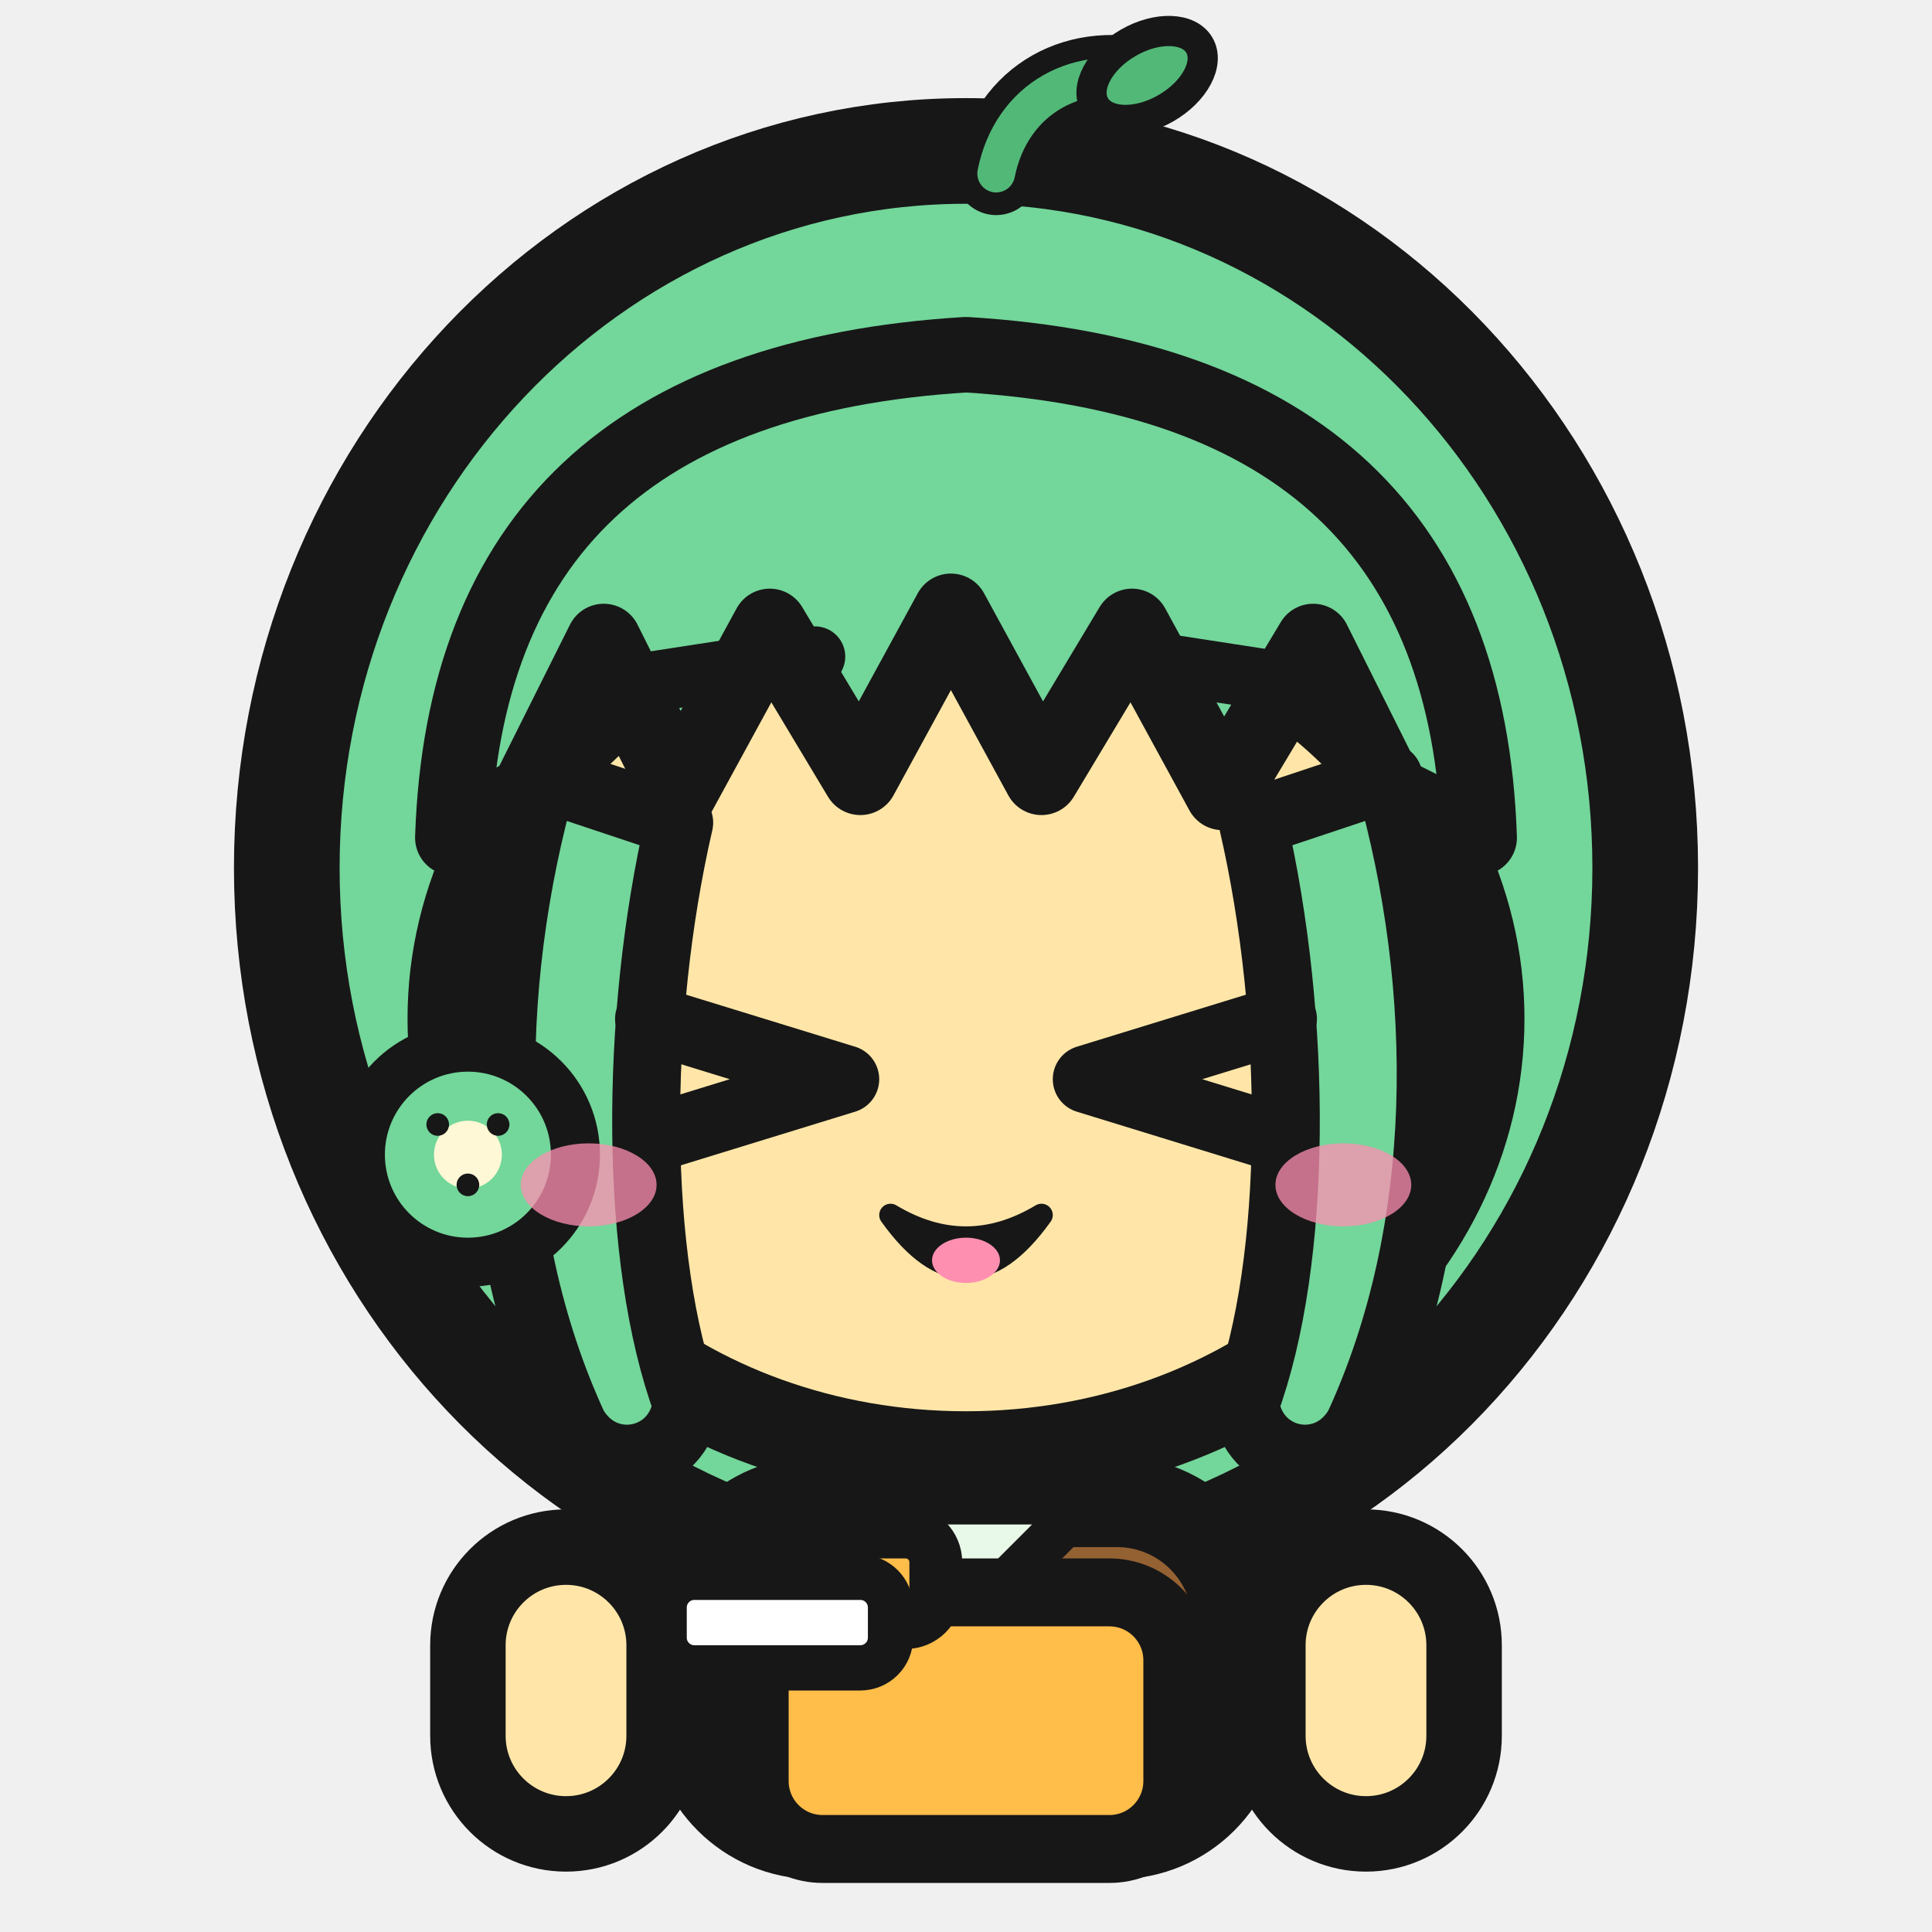
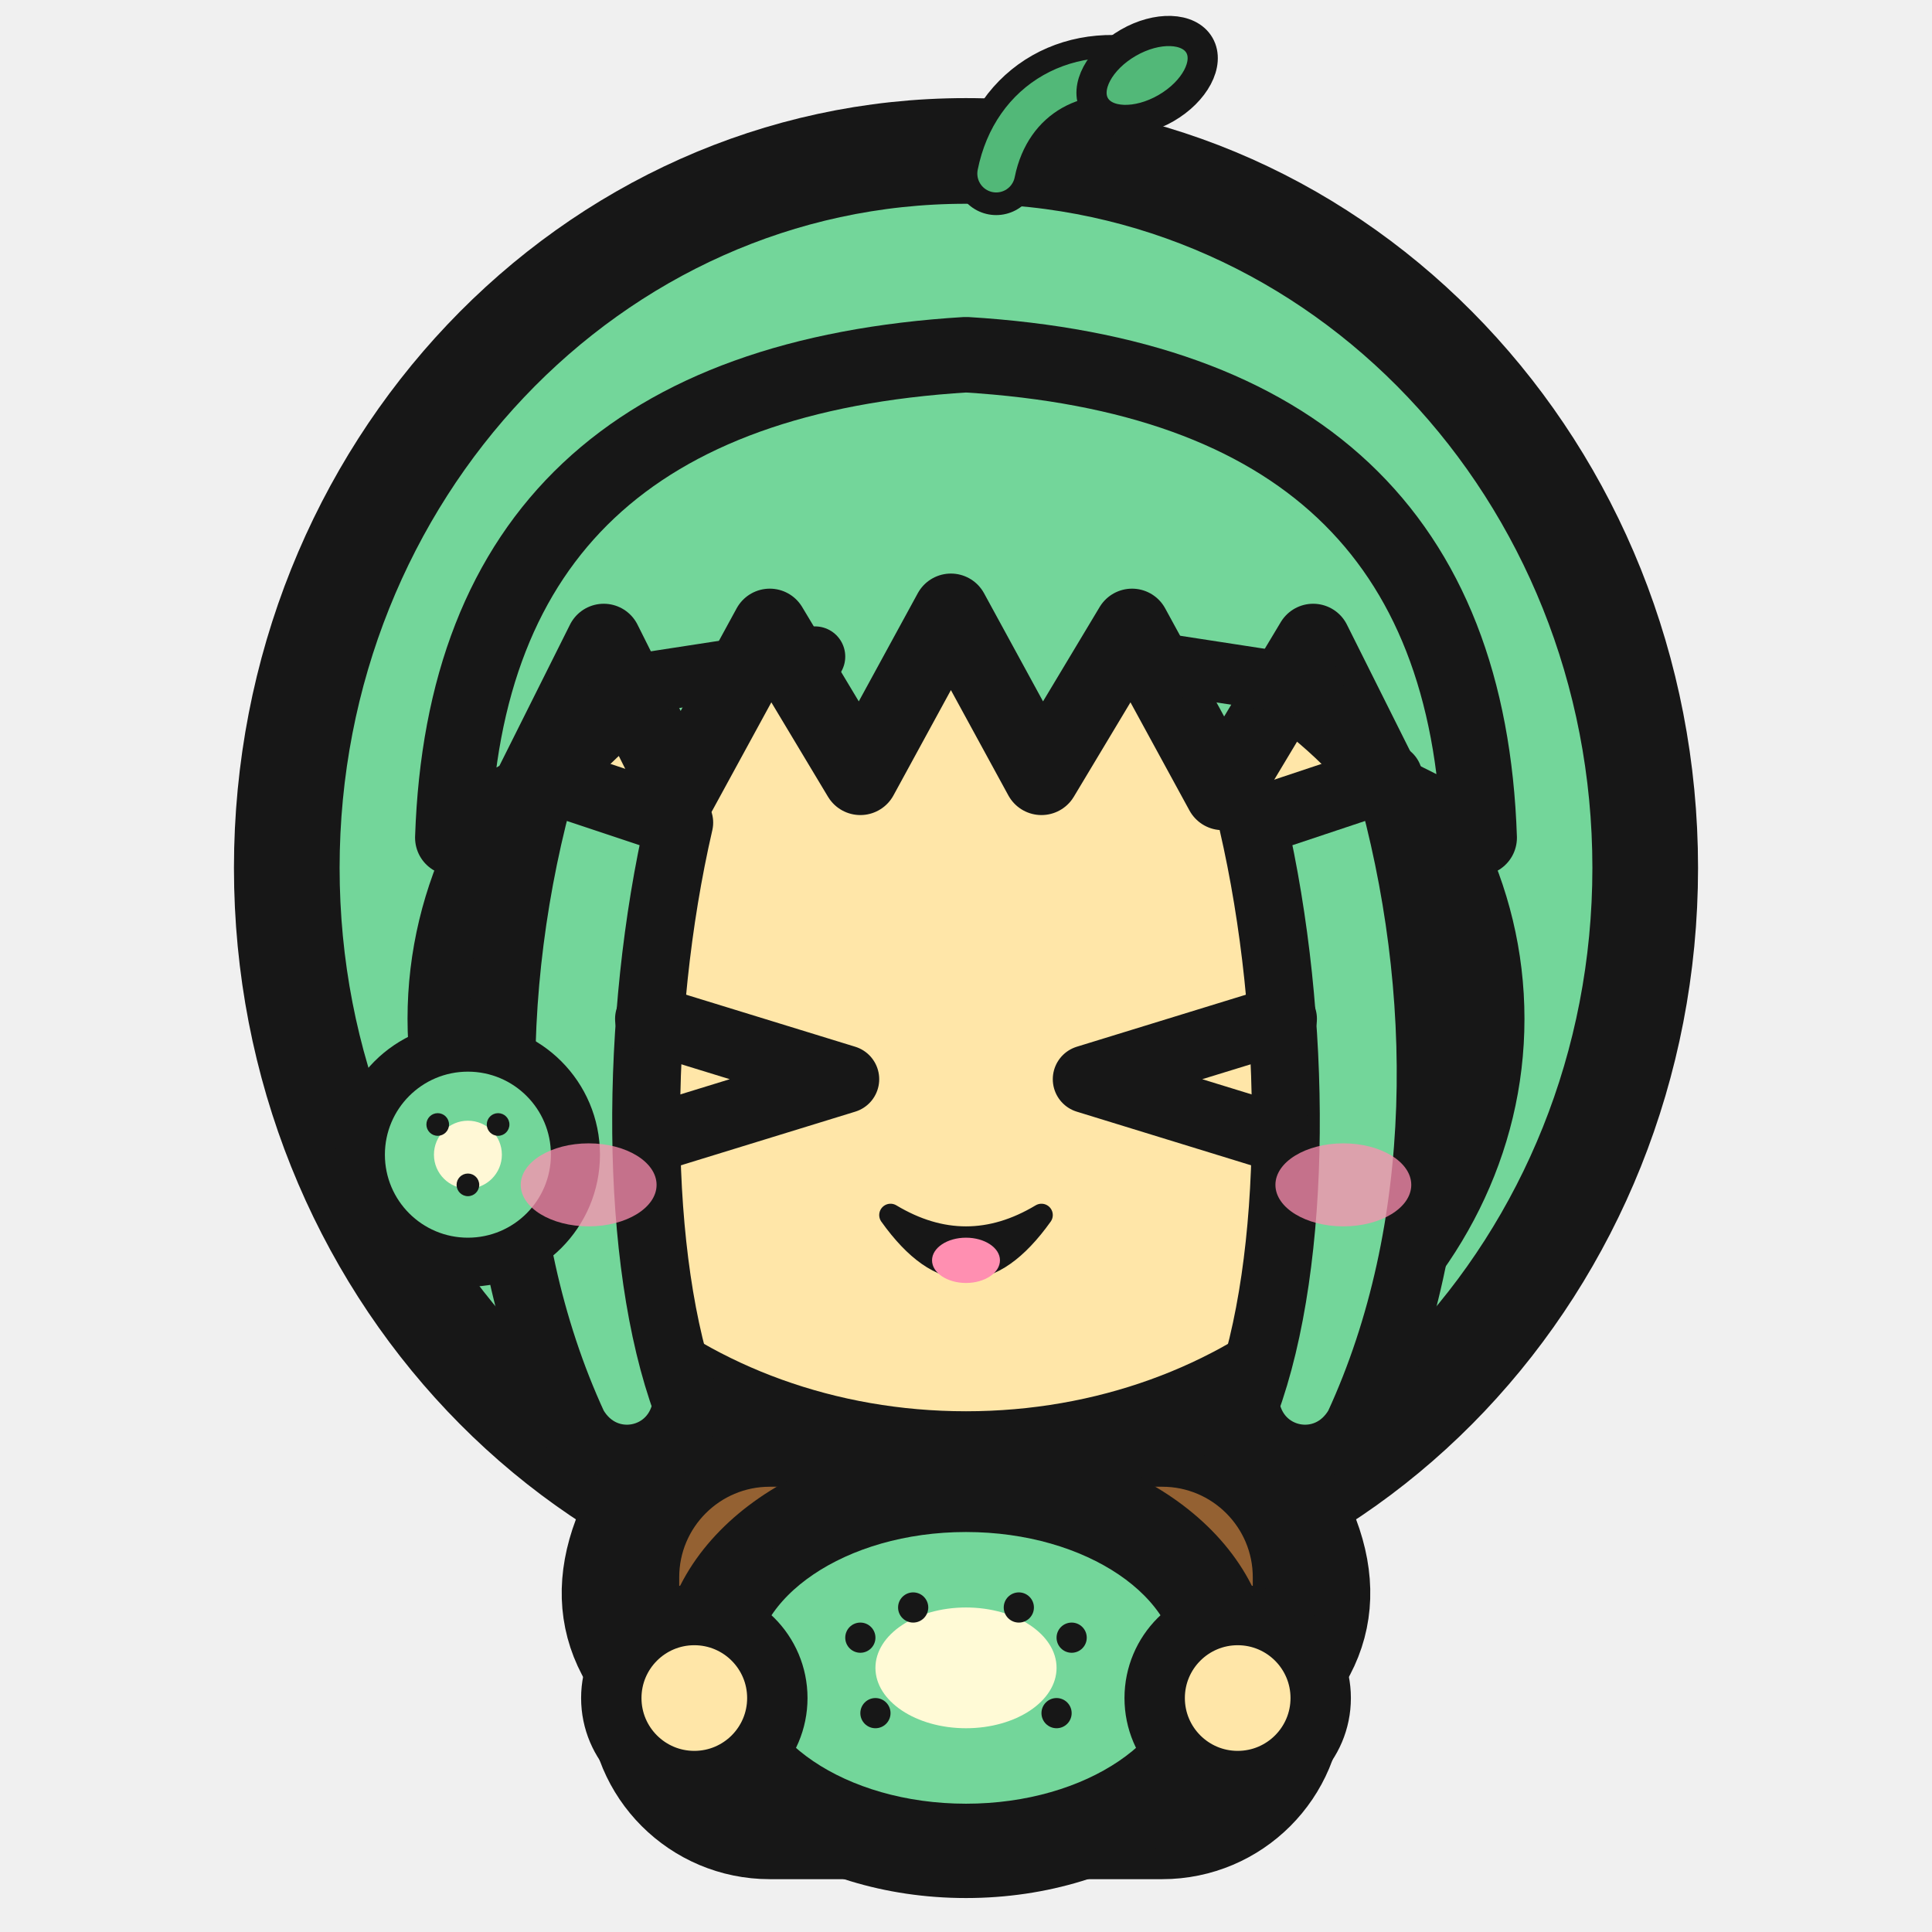
<svg xmlns="http://www.w3.org/2000/svg" viewBox="0 0 256 256" width="256" height="256">
  <g transform="translate(0, 3)">
    <ellipse cx="128" cy="112" rx="90" ry="95" fill="#73D69A" stroke="#171717" stroke-width="14" />
-     <rect x="92" y="196" width="72" height="44" rx="16" fill="#946132" stroke="#171717" stroke-width="12" stroke-linejoin="round" />
-     <polygon points="112,196 144,196 128,212" fill="#E8F9EA" stroke="#171717" stroke-width="6" />
-     <rect x="62" y="202" width="26" height="38" rx="13" fill="#FFE6A8" stroke="#171717" stroke-width="10" />
-     <rect x="168" y="202" width="26" height="38" rx="13" fill="#FFE6A8" stroke="#171717" stroke-width="10" />
-     <rect x="100" y="208" width="56" height="34" rx="9" fill="#FFBD4A" stroke="#171717" stroke-width="9" stroke-linejoin="round" />
-     <rect x="100" y="200" width="24" height="12" rx="4" fill="#FFBD4A" stroke="#171717" stroke-width="7" />
-     <rect x="88" y="206" width="30" height="12" rx="4" fill="#FFFFFF" stroke="#171717" stroke-width="6" />
+     <rect x="84" y="188" width="88" height="52" rx="18" fill="#946132" stroke="#171717" stroke-width="12" stroke-linejoin="round" />
+     <polygon points="112,188 144,188 128,206" fill="#E8F9EA" stroke="#171717" stroke-width="6" />
    <ellipse cx="128" cy="132" rx="68" ry="58" fill="#FFE6A8" stroke="#171717" stroke-width="12" />
    <path d="M 60 108 Q 62 48 128 44 Q 194 48 196 108 L 184 102 L 174 82 L 162 102 L 150 80 L 138 100 L 126 78 L 114 100 L 102 80 L 90 102 L 80 82 L 70 102 Z" fill="#73D69A" stroke="#171717" stroke-width="10" stroke-linejoin="round" />
    <path d="M 72 100 C 64 128 64 160 76 186 C 80 193 90 191 91 183 C 84 164 84 132 90 106 Z" fill="#73D69A" stroke="#171717" stroke-width="9" stroke-linejoin="round" />
    <path d="M 184 100 C 192 128 192 160 180 186 C 176 193 166 191 165 183 C 172 164 172 132 166 106 Z" fill="#73D69A" stroke="#171717" stroke-width="9" stroke-linejoin="round" />
    <path d="M 132 20 C 134 10 143 5 153 8" fill="none" stroke="#171717" stroke-width="11" stroke-linecap="round" />
    <path d="M 132 20 C 134 10 143 5 153 8" fill="none" stroke="#52B878" stroke-width="5" stroke-linecap="round" />
    <ellipse cx="152" cy="7" rx="8" ry="5" transform="rotate(-30 152 7)" fill="#52B878" stroke="#171717" stroke-width="4" />
    <circle cx="62" cy="150" r="14" fill="#946132" stroke="#171717" stroke-width="7" />
    <circle cx="62" cy="150" r="11" fill="#73D69A" />
    <circle cx="62" cy="150" r="4.5" fill="#FFF8D6" />
    <circle cx="58" cy="146" r="1.5" fill="#171717" />
    <circle cx="66" cy="146" r="1.5" fill="#171717" />
    <circle cx="62" cy="154" r="1.5" fill="#171717" />
    <path d="M 82 88 L 108 84" stroke="#171717" stroke-width="8" stroke-linecap="round" />
    <path d="M 148 84 L 174 88" stroke="#171717" stroke-width="8" stroke-linecap="round" />
    <path d="M 86 132 L 112 140 L 86 148" fill="none" stroke="#171717" stroke-width="9" stroke-linecap="round" stroke-linejoin="round" />
    <path d="M 170 132 L 144 140 L 170 148" fill="none" stroke="#171717" stroke-width="9" stroke-linecap="round" stroke-linejoin="round" />
    <ellipse cx="78" cy="154" rx="9" ry="5.5" fill="#FF8FB1" fill-opacity="0.75" />
    <ellipse cx="178" cy="154" rx="9" ry="5.5" fill="#FF8FB1" fill-opacity="0.75" />
    <path d="M 118 158 Q 128 172 138 158 Q 128 164 118 158 Z" fill="#171717" stroke="#171717" stroke-width="3" stroke-linejoin="round" />
    <ellipse cx="128" cy="164" rx="4.5" ry="3" fill="#FF8FB1" />
+     <path d="M 84 196 Q 74 214 92 226" fill="none" stroke="#171717" stroke-width="12" stroke-linecap="round" />
+     <path d="M 172 196 Q 182 214 164 226" fill="none" stroke="#171717" stroke-width="12" stroke-linecap="round" />
+     <ellipse cx="128" cy="218" rx="36" ry="26" fill="#946132" stroke="#171717" stroke-width="9" />
+     <ellipse cx="128" cy="218" rx="31" ry="21" fill="#73D69A" stroke="#171717" stroke-width="6" />
+     <ellipse cx="128" cy="218" rx="12" ry="8" fill="#FFFAD6" />
+     <circle cx="114" cy="214" r="2" fill="#171717" />
+     <circle cx="121" cy="210" r="2" fill="#171717" />
+     <circle cx="135" cy="210" r="2" fill="#171717" />
+     <circle cx="142" cy="214" r="2" fill="#171717" />
+     <circle cx="140" cy="224" r="2" fill="#171717" />
+     <circle cx="116" cy="224" r="2" fill="#171717" />
+     <circle cx="92" cy="222" r="11" fill="#FFE6A8" stroke="#171717" stroke-width="8" />
+     <circle cx="164" cy="222" r="11" fill="#FFE6A8" stroke="#171717" stroke-width="8" />
  </g>
</svg>
